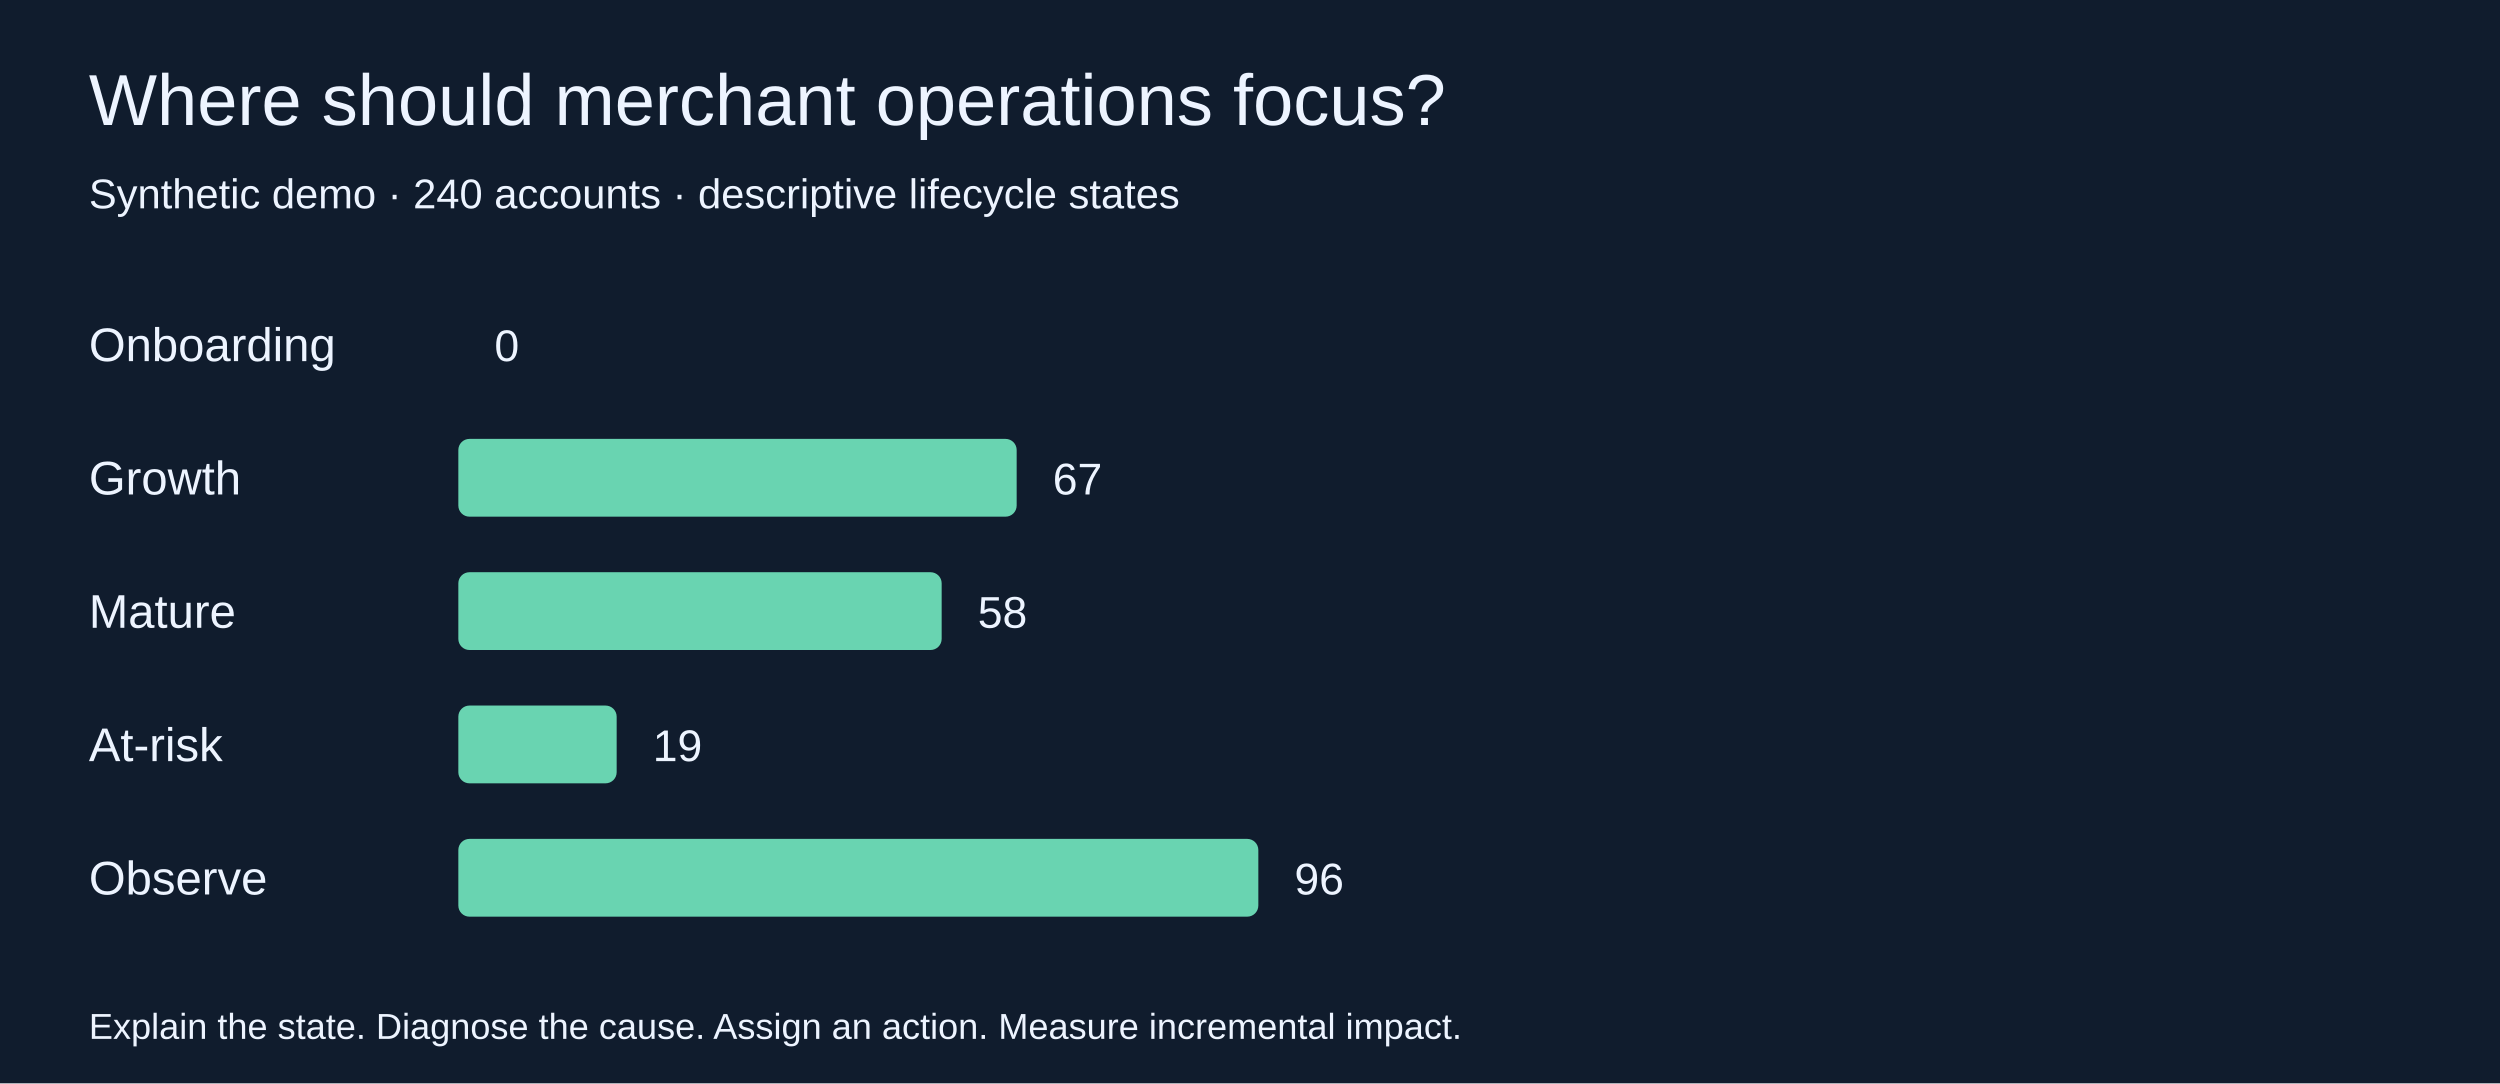
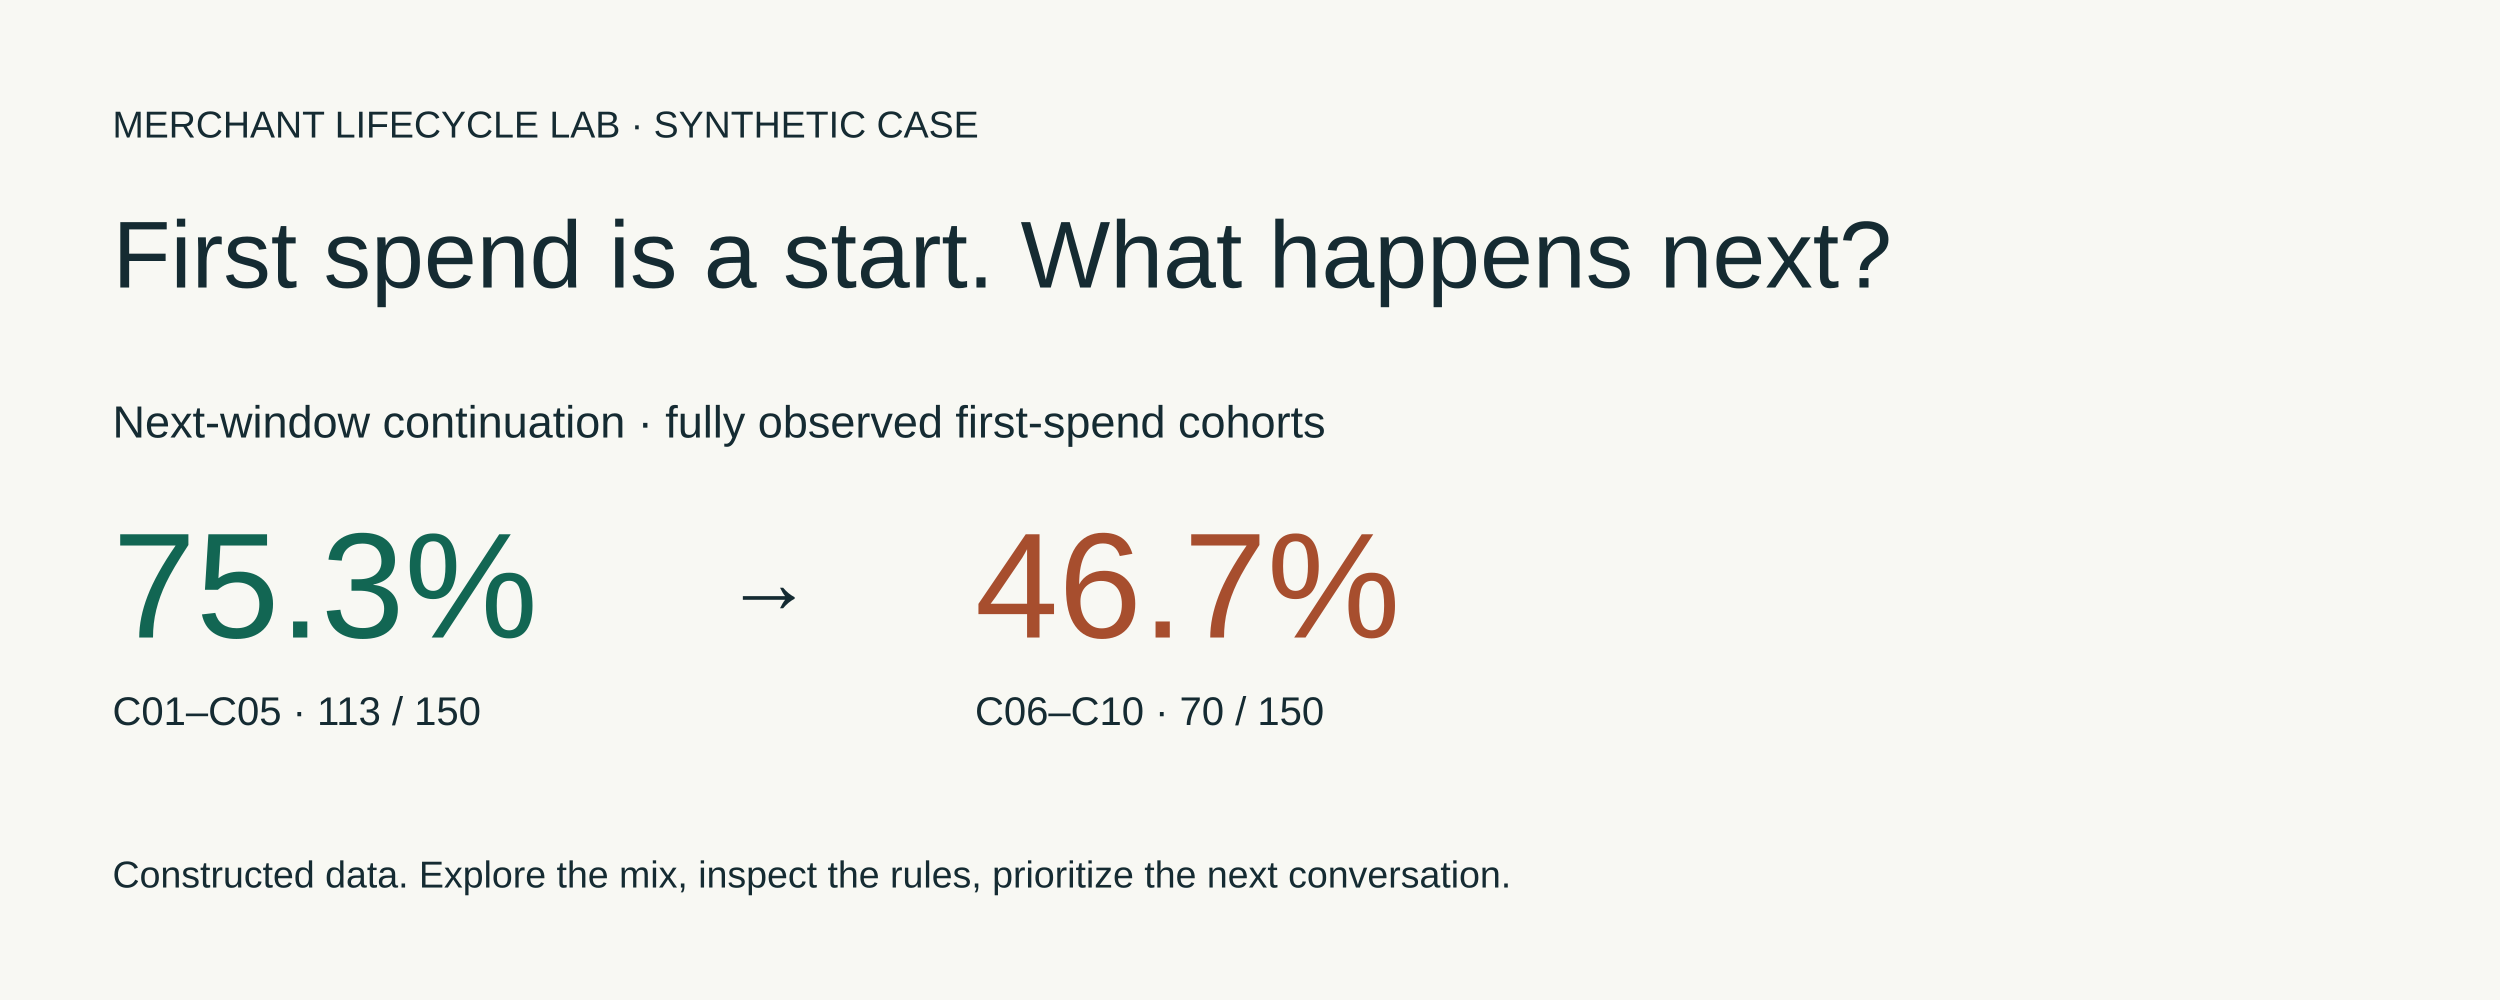
- <svg xmlns="http://www.w3.org/2000/svg" width="900" height="390" viewBox="0 0 900 390">
-   <rect width="900" height="390" fill="#101c2d" />
-   <g font-family="Arial" fill="#edf4ff">
-     <text x="32" y="45" font-size="26">Where should merchant operations focus?</text>
-     <text x="32" y="75" font-size="15">Synthetic demo · 240 accounts · descriptive lifecycle states</text>
-     <text x="32" y="130" font-size="17">Onboarding</text>
-     <rect x="165" y="110" width="0" height="28" rx="4" fill="#69d4b1" />
-     <text x="178" y="130" font-size="16">0</text>
-     <text x="32" y="178" font-size="17">Growth</text>
-     <rect x="165" y="158" width="201" height="28" rx="4" fill="#69d4b1" />
-     <text x="379" y="178" font-size="16">67</text>
-     <text x="32" y="226" font-size="17">Mature</text>
-     <rect x="165" y="206" width="174" height="28" rx="4" fill="#69d4b1" />
-     <text x="352" y="226" font-size="16">58</text>
-     <text x="32" y="274" font-size="17">At-risk</text>
-     <rect x="165" y="254" width="57" height="28" rx="4" fill="#69d4b1" />
-     <text x="235" y="274" font-size="16">19</text>
-     <text x="32" y="322" font-size="17">Observe</text>
-     <rect x="165" y="302" width="288" height="28" rx="4" fill="#69d4b1" />
-     <text x="466" y="322" font-size="16">96</text>
-     <text x="32" y="374" font-size="13">Explain the state. Diagnose the cause. Assign an action. Measure incremental impact.</text>
+ <svg xmlns="http://www.w3.org/2000/svg" width="1000" height="400" viewBox="0 0 1000 400">
+   <rect width="1000" height="400" fill="#f8f8f3" />
+   <g font-family="Arial" fill="#152b32">
+     <text x="45" y="55" font-size="15">MERCHANT LIFECYCLE LAB · SYNTHETIC CASE</text>
+     <text x="45" y="115" font-size="38">First spend is a start. What happens next?</text>
+     <text x="45" y="175" font-size="18">Next-window continuation · fully observed first-spend cohorts</text>
+     <text x="45" y="255" font-size="60" fill="#126653">75.3%</text>
+     <text x="290" y="245" font-size="35">→</text>
+     <text x="390" y="255" font-size="60" fill="#a74e2e">46.7%</text>
+     <text x="45" y="290" font-size="16">C01–C05 · 113 / 150</text>
+     <text x="390" y="290" font-size="16">C06–C10 · 70 / 150</text>
+     <text x="45" y="355" font-size="15">Constructed data. Explore the mix, inspect the rules, prioritize the next conversation.</text>
  </g>
</svg>
